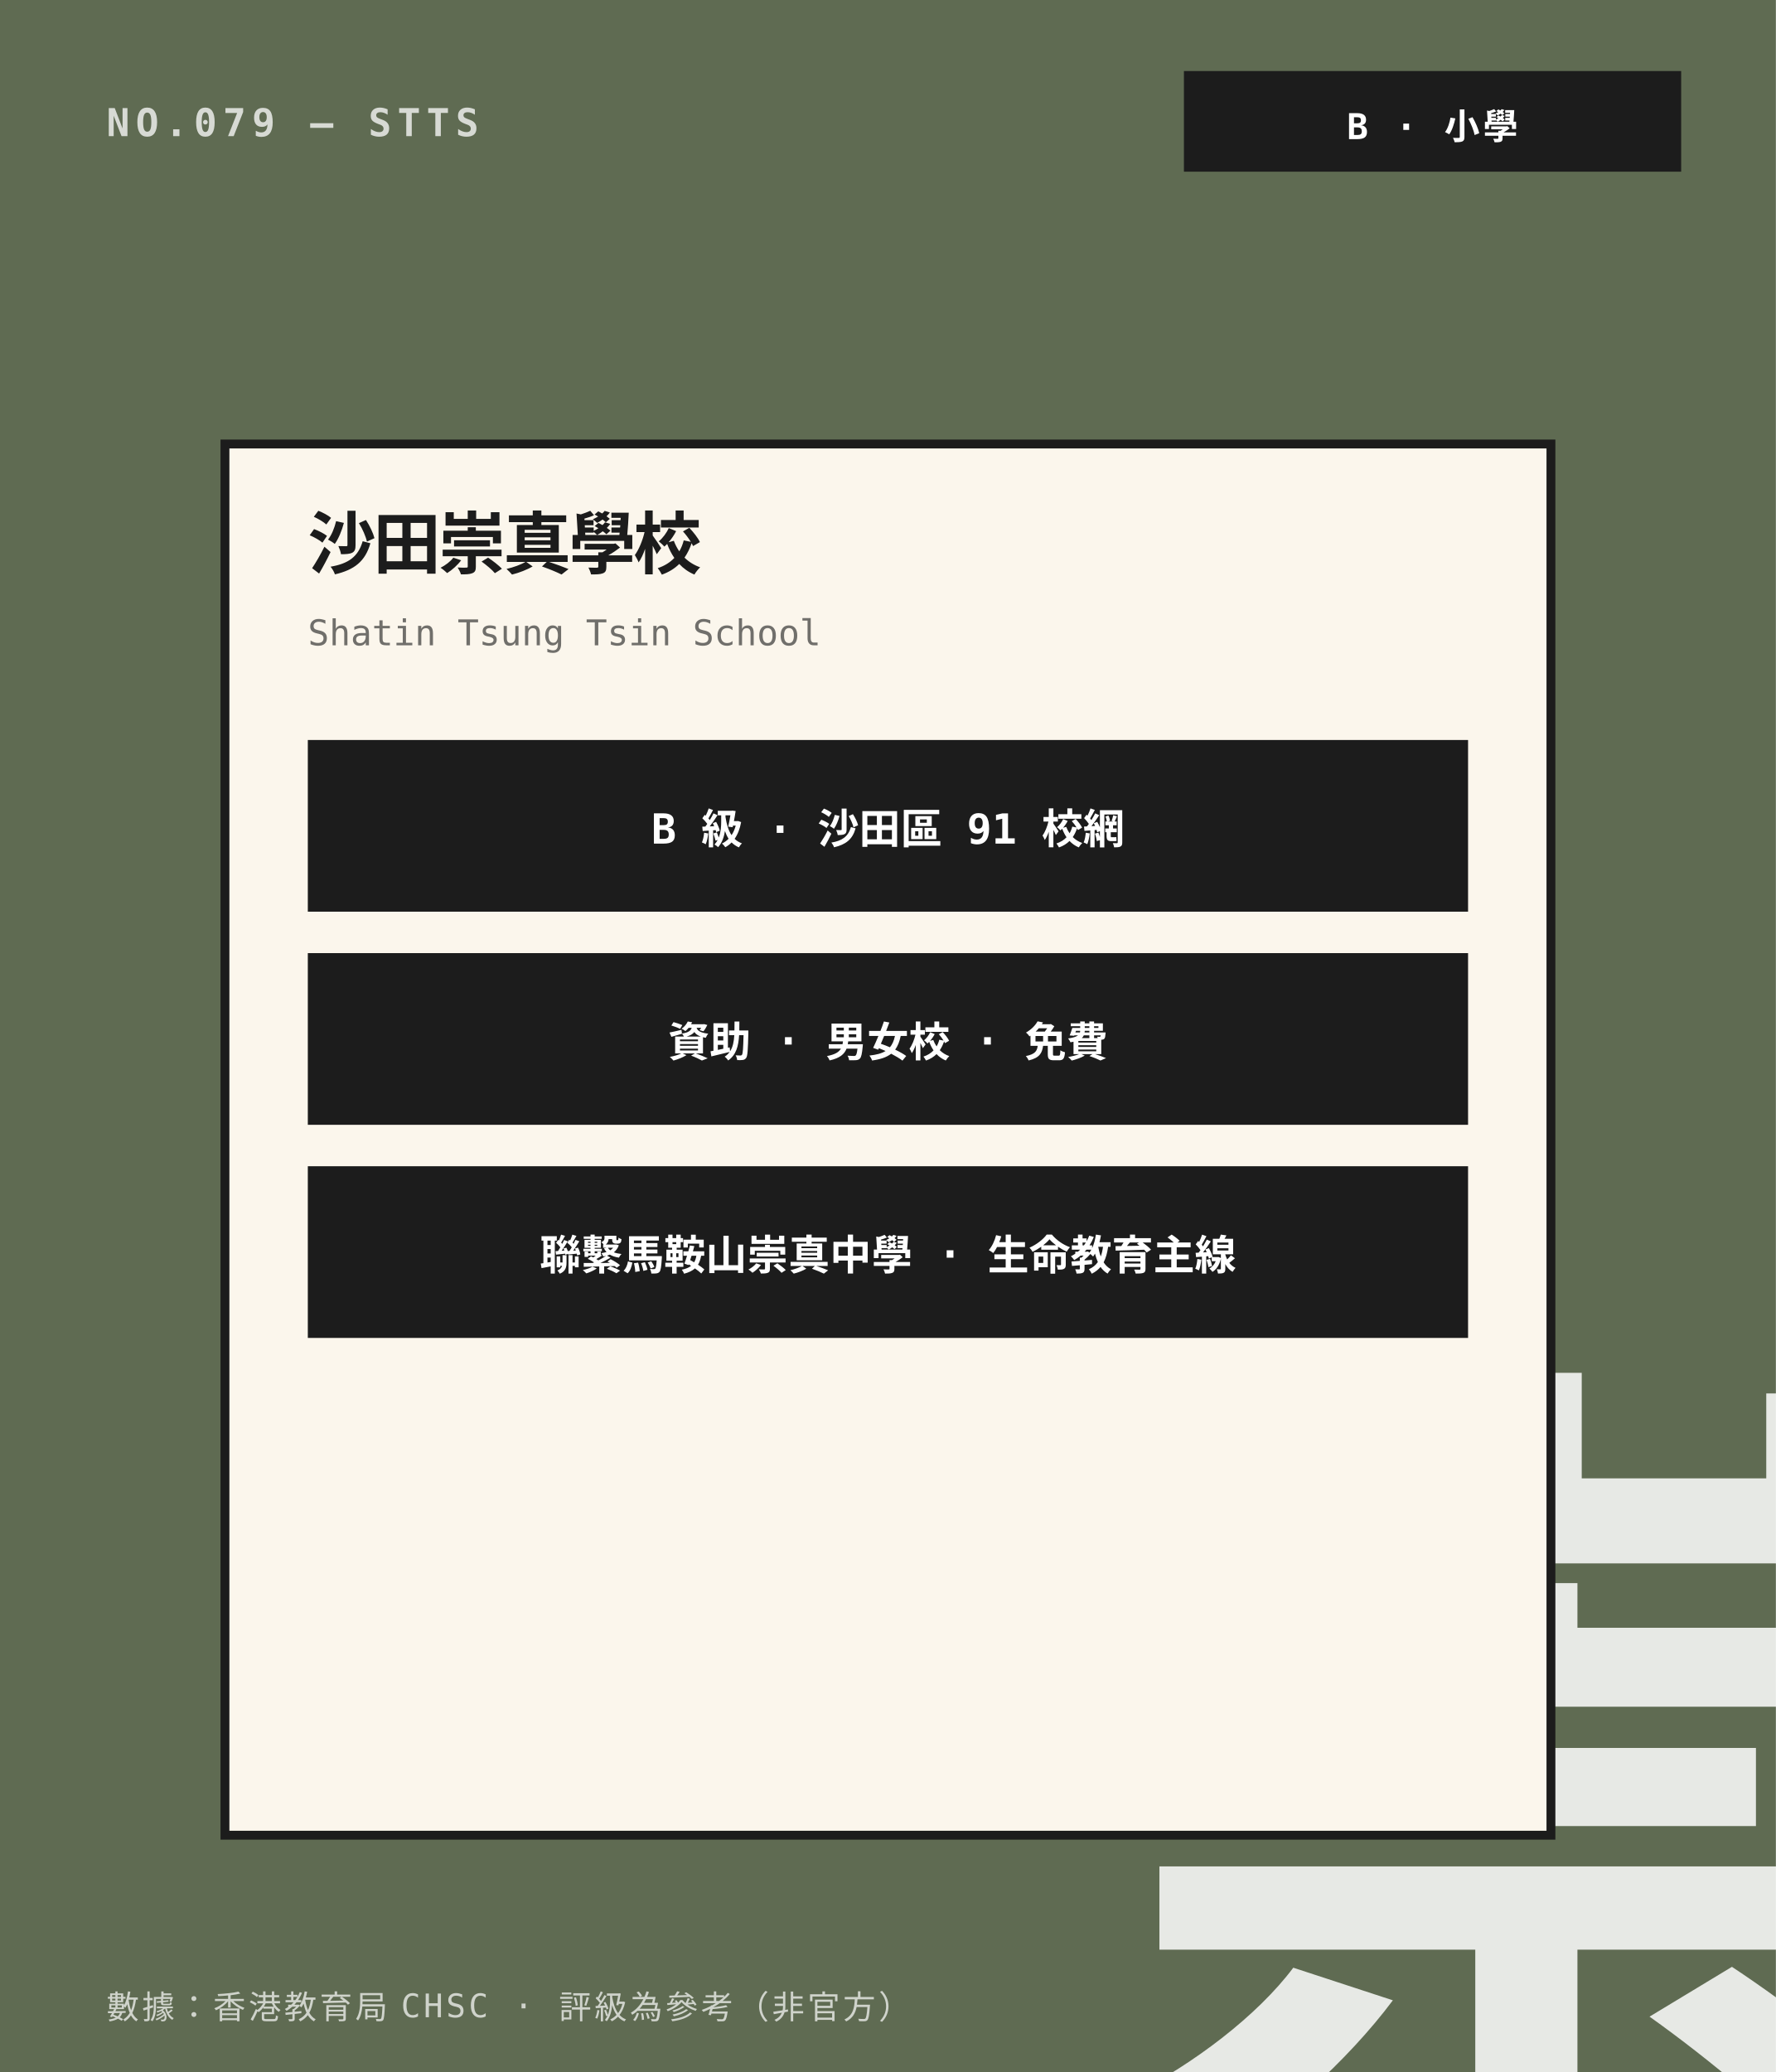
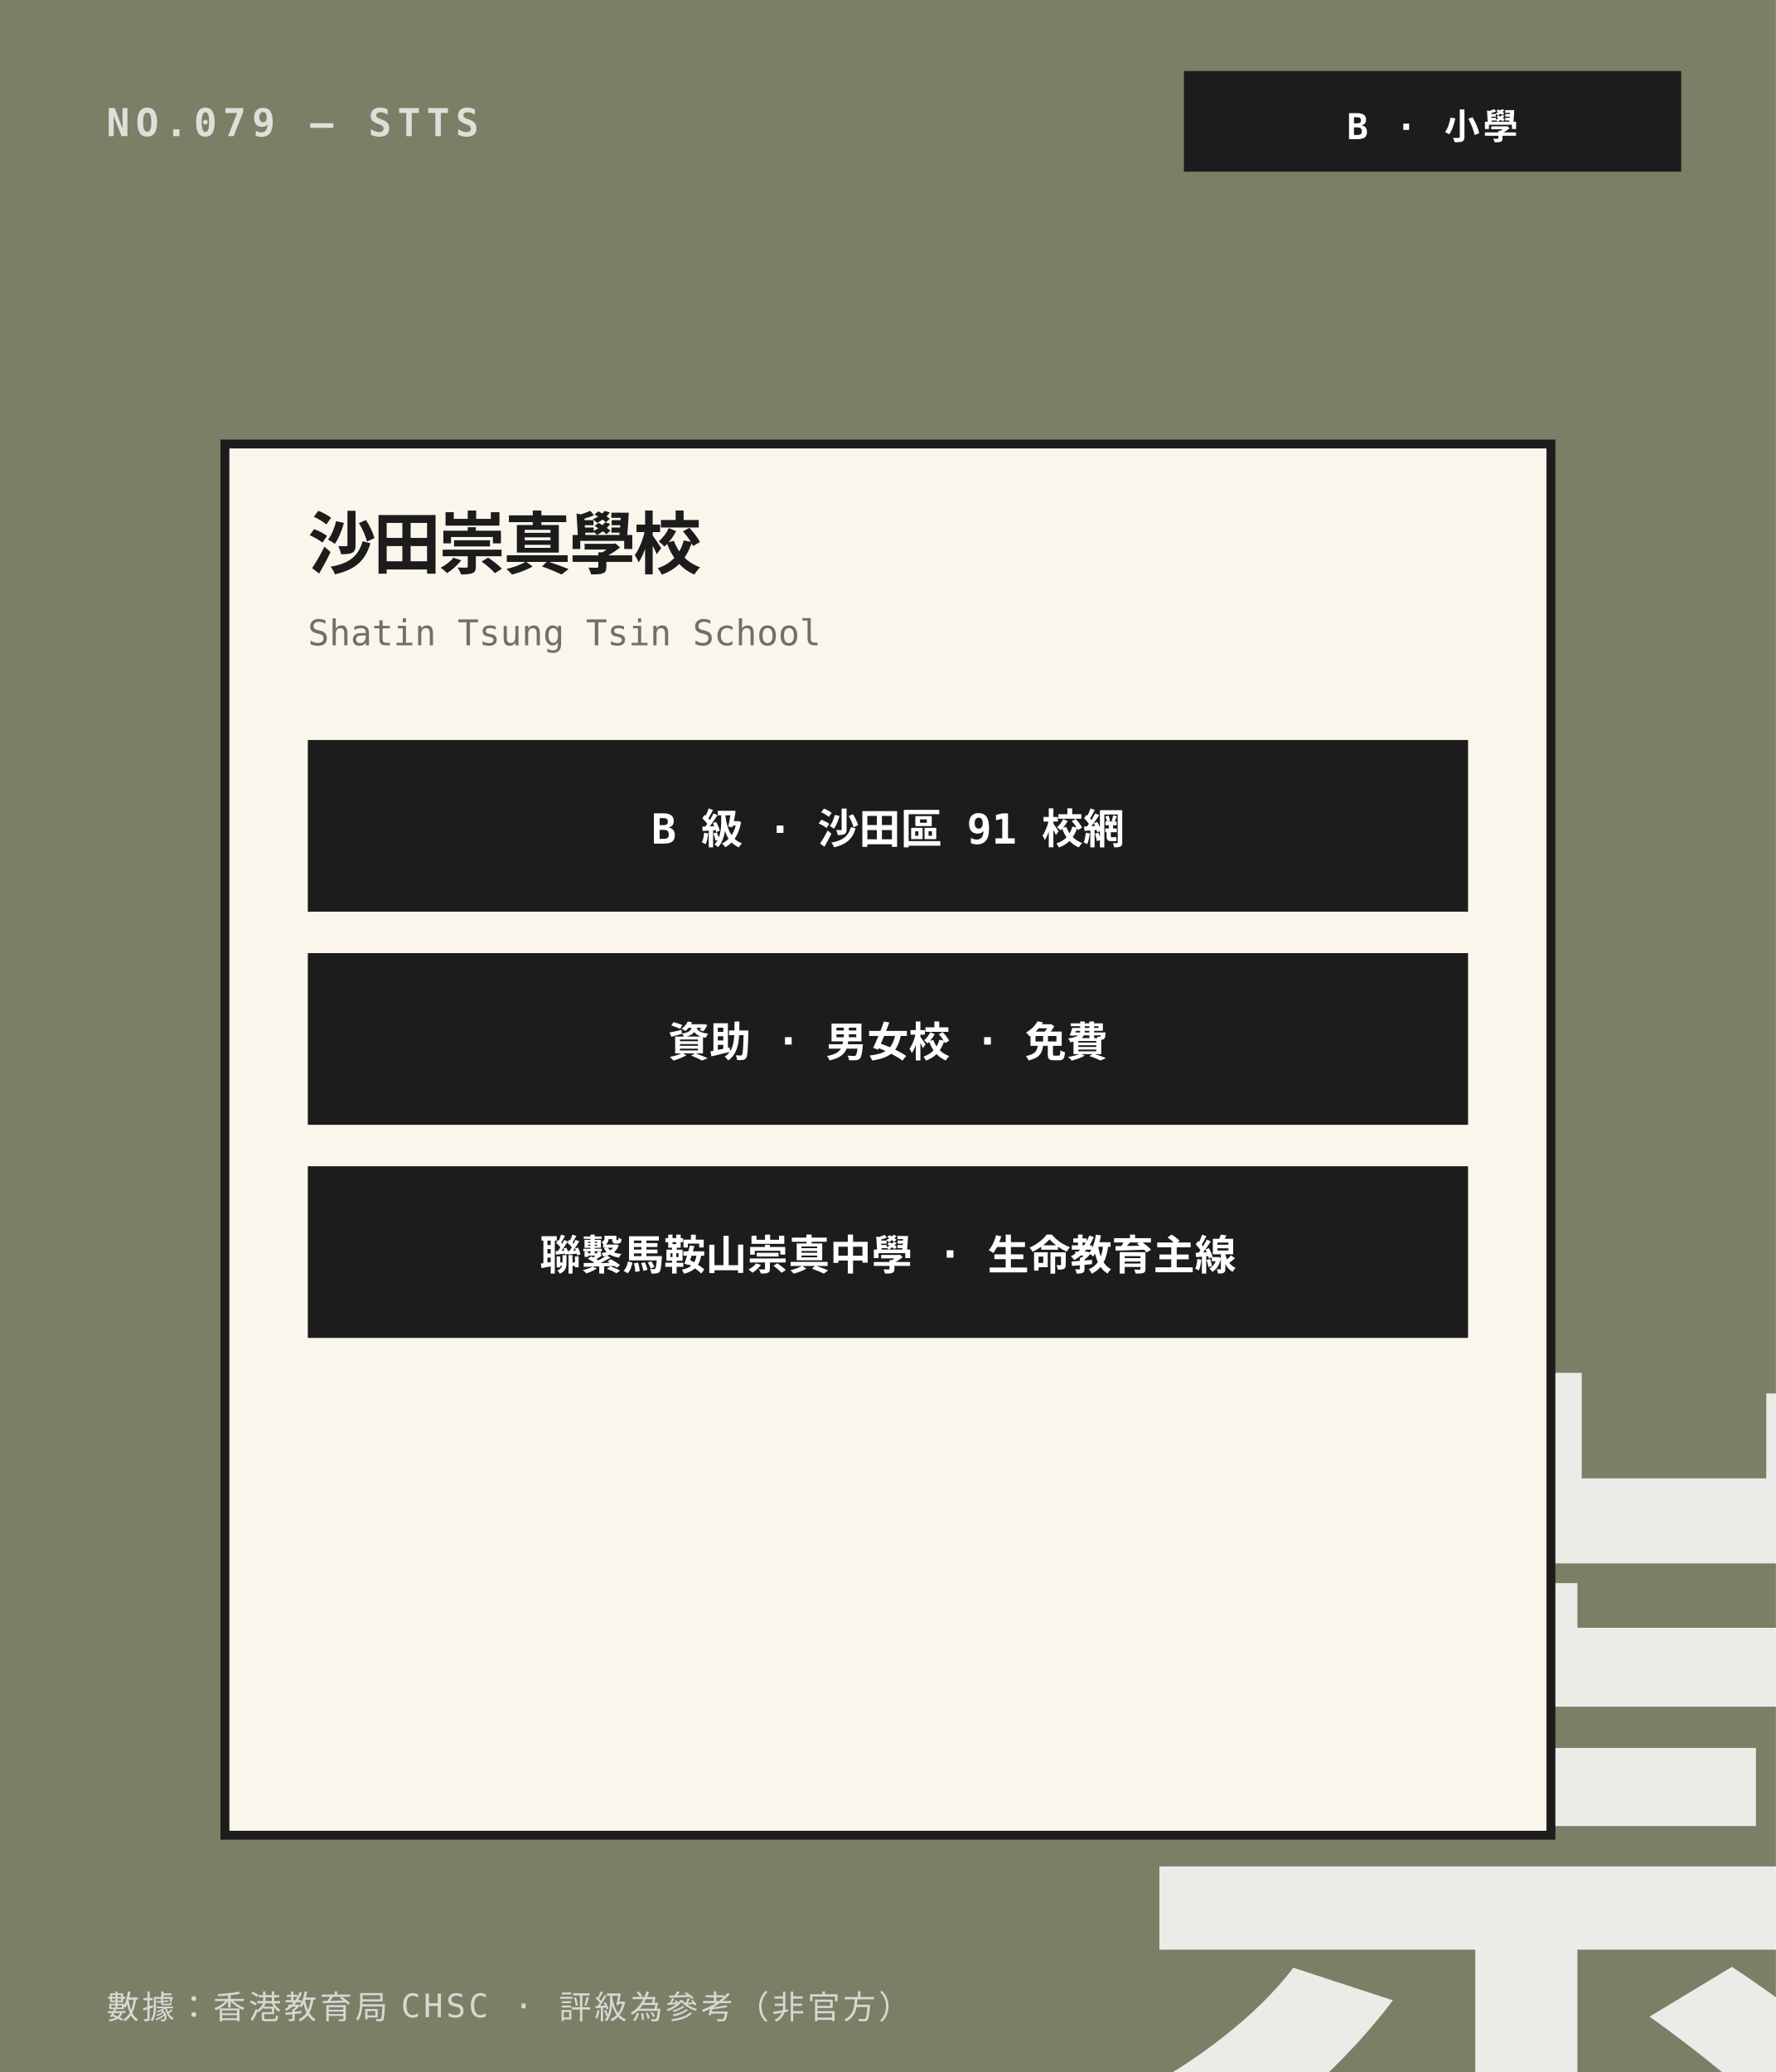
<svg xmlns="http://www.w3.org/2000/svg" width="600" height="700" viewBox="0 0 600 700">
-   <rect width="600" height="700" fill="#5F6B52" />
+   <rect width="600" height="700" fill="#7A7F66" />
  <rect x="400" y="24" width="168" height="34" fill="#1C1C1C" />
  <text x="484" y="47" text-anchor="middle" font-family="ui-monospace, Menlo, monospace" font-size="12" font-weight="800" fill="#FFFFFF" letter-spacing="1">B · 小學</text>
  <text x="372" y="710" font-family="Georgia, 'Times New Roman', serif" font-size="290" font-weight="800" fill="rgba(255,255,255,.85)" letter-spacing="-16">崇</text>
  <text x="36" y="46" font-family="ui-monospace, Menlo, monospace" font-size="13" font-weight="600" fill="rgba(255,255,255,.75)" letter-spacing="2">NO.079 — STTS</text>
  <rect x="76" y="150" width="448" height="470" fill="#FBF6EC" stroke="#1C1C1C" stroke-width="3" />
  <text x="104" y="192" font-family="Georgia, 'Times New Roman', serif" font-size="23" font-weight="800" fill="#1C1C1C" letter-spacing="-1">沙田崇真學校</text>
  <text x="104" y="218" font-family="ui-monospace, Menlo, monospace" font-size="12" fill="rgba(28,28,28,.62)">Shatin Tsung Tsin School</text>
  <rect x="104" y="250" width="392" height="58" fill="#1C1C1C" />
  <text x="300" y="285" text-anchor="middle" font-family="ui-monospace, Menlo, monospace" font-size="14" font-weight="800" fill="#FFFFFF">B 級 · 沙田區 91 校網</text>
  <rect x="104" y="322" width="392" height="58" fill="#1C1C1C" />
  <text x="300" y="357" text-anchor="middle" font-family="ui-monospace, Menlo, monospace" font-size="14" font-weight="800" fill="#FFFFFF">資助 · 男女校 · 免費</text>
  <rect x="104" y="394" width="392" height="58" fill="#1C1C1C" />
  <text x="300" y="429" text-anchor="middle" font-family="ui-monospace, Menlo, monospace" font-size="14" font-weight="800" fill="#FFFFFF">聯繫馬鞍山崇真中學 · 生命教育主線</text>
  <text x="36" y="682" font-family="ui-monospace, Menlo, monospace" font-size="11" fill="rgba(255,255,255,.7)" letter-spacing="1">數據：香港教育局 CHSC · 評級為參考（非官方）</text>
</svg>
